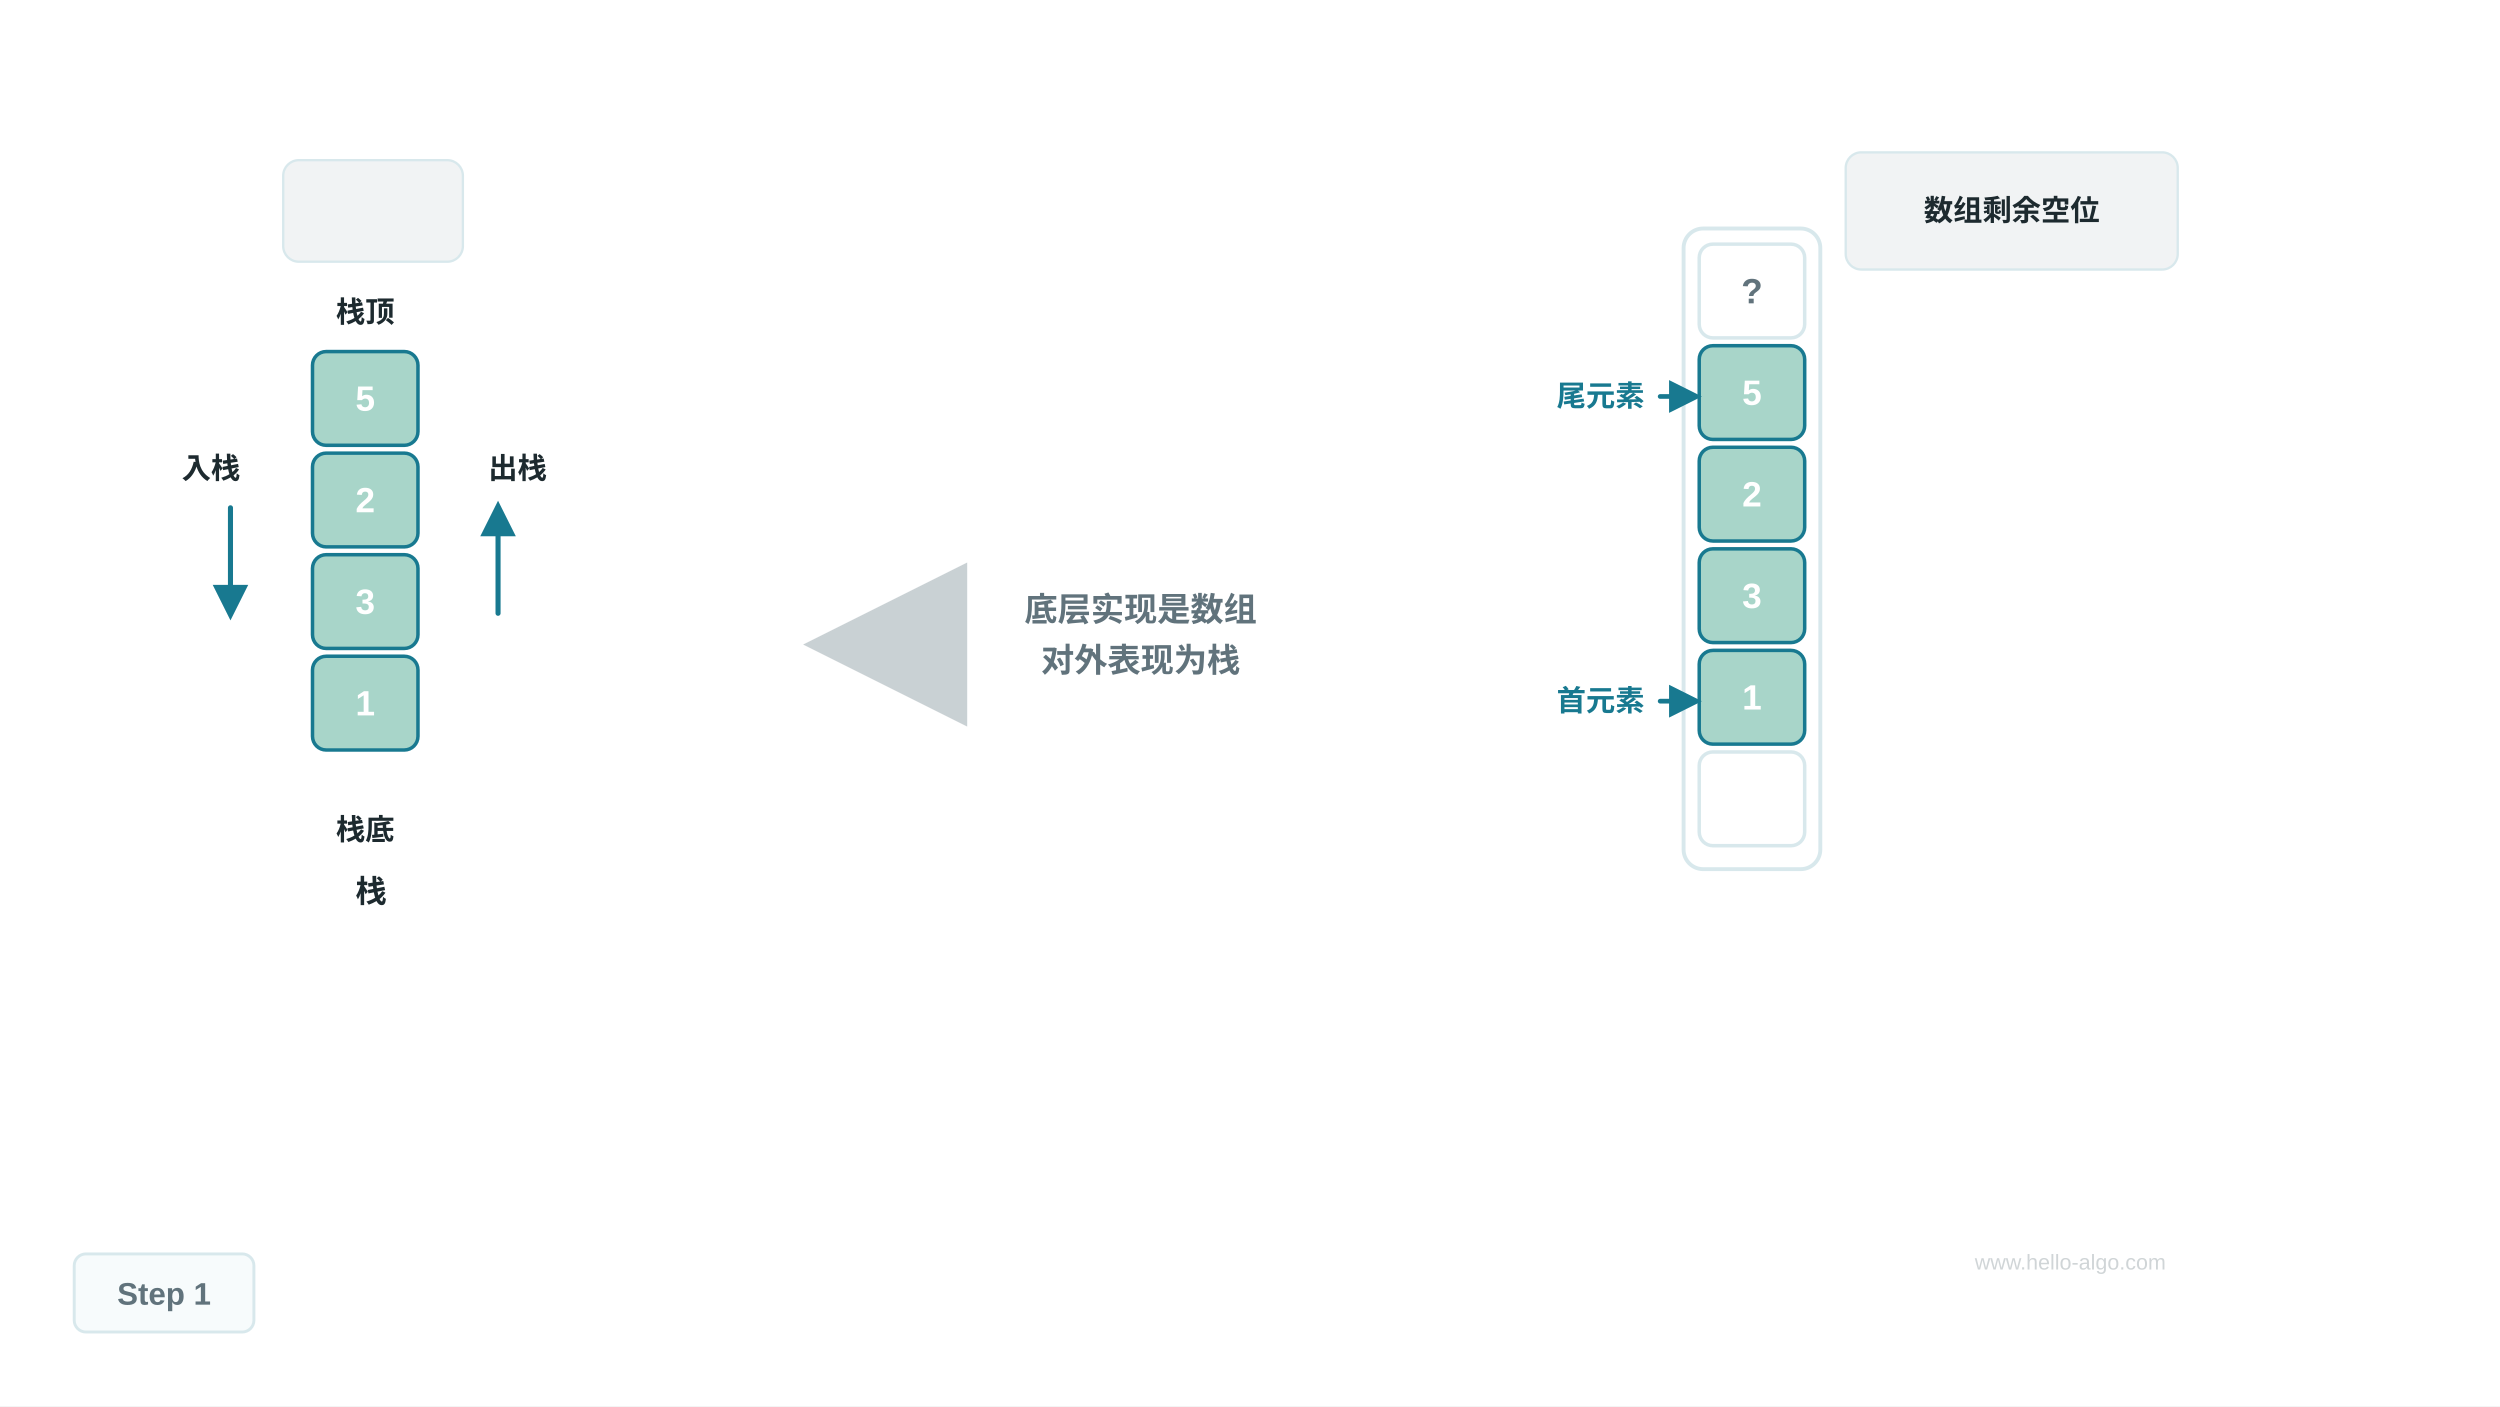
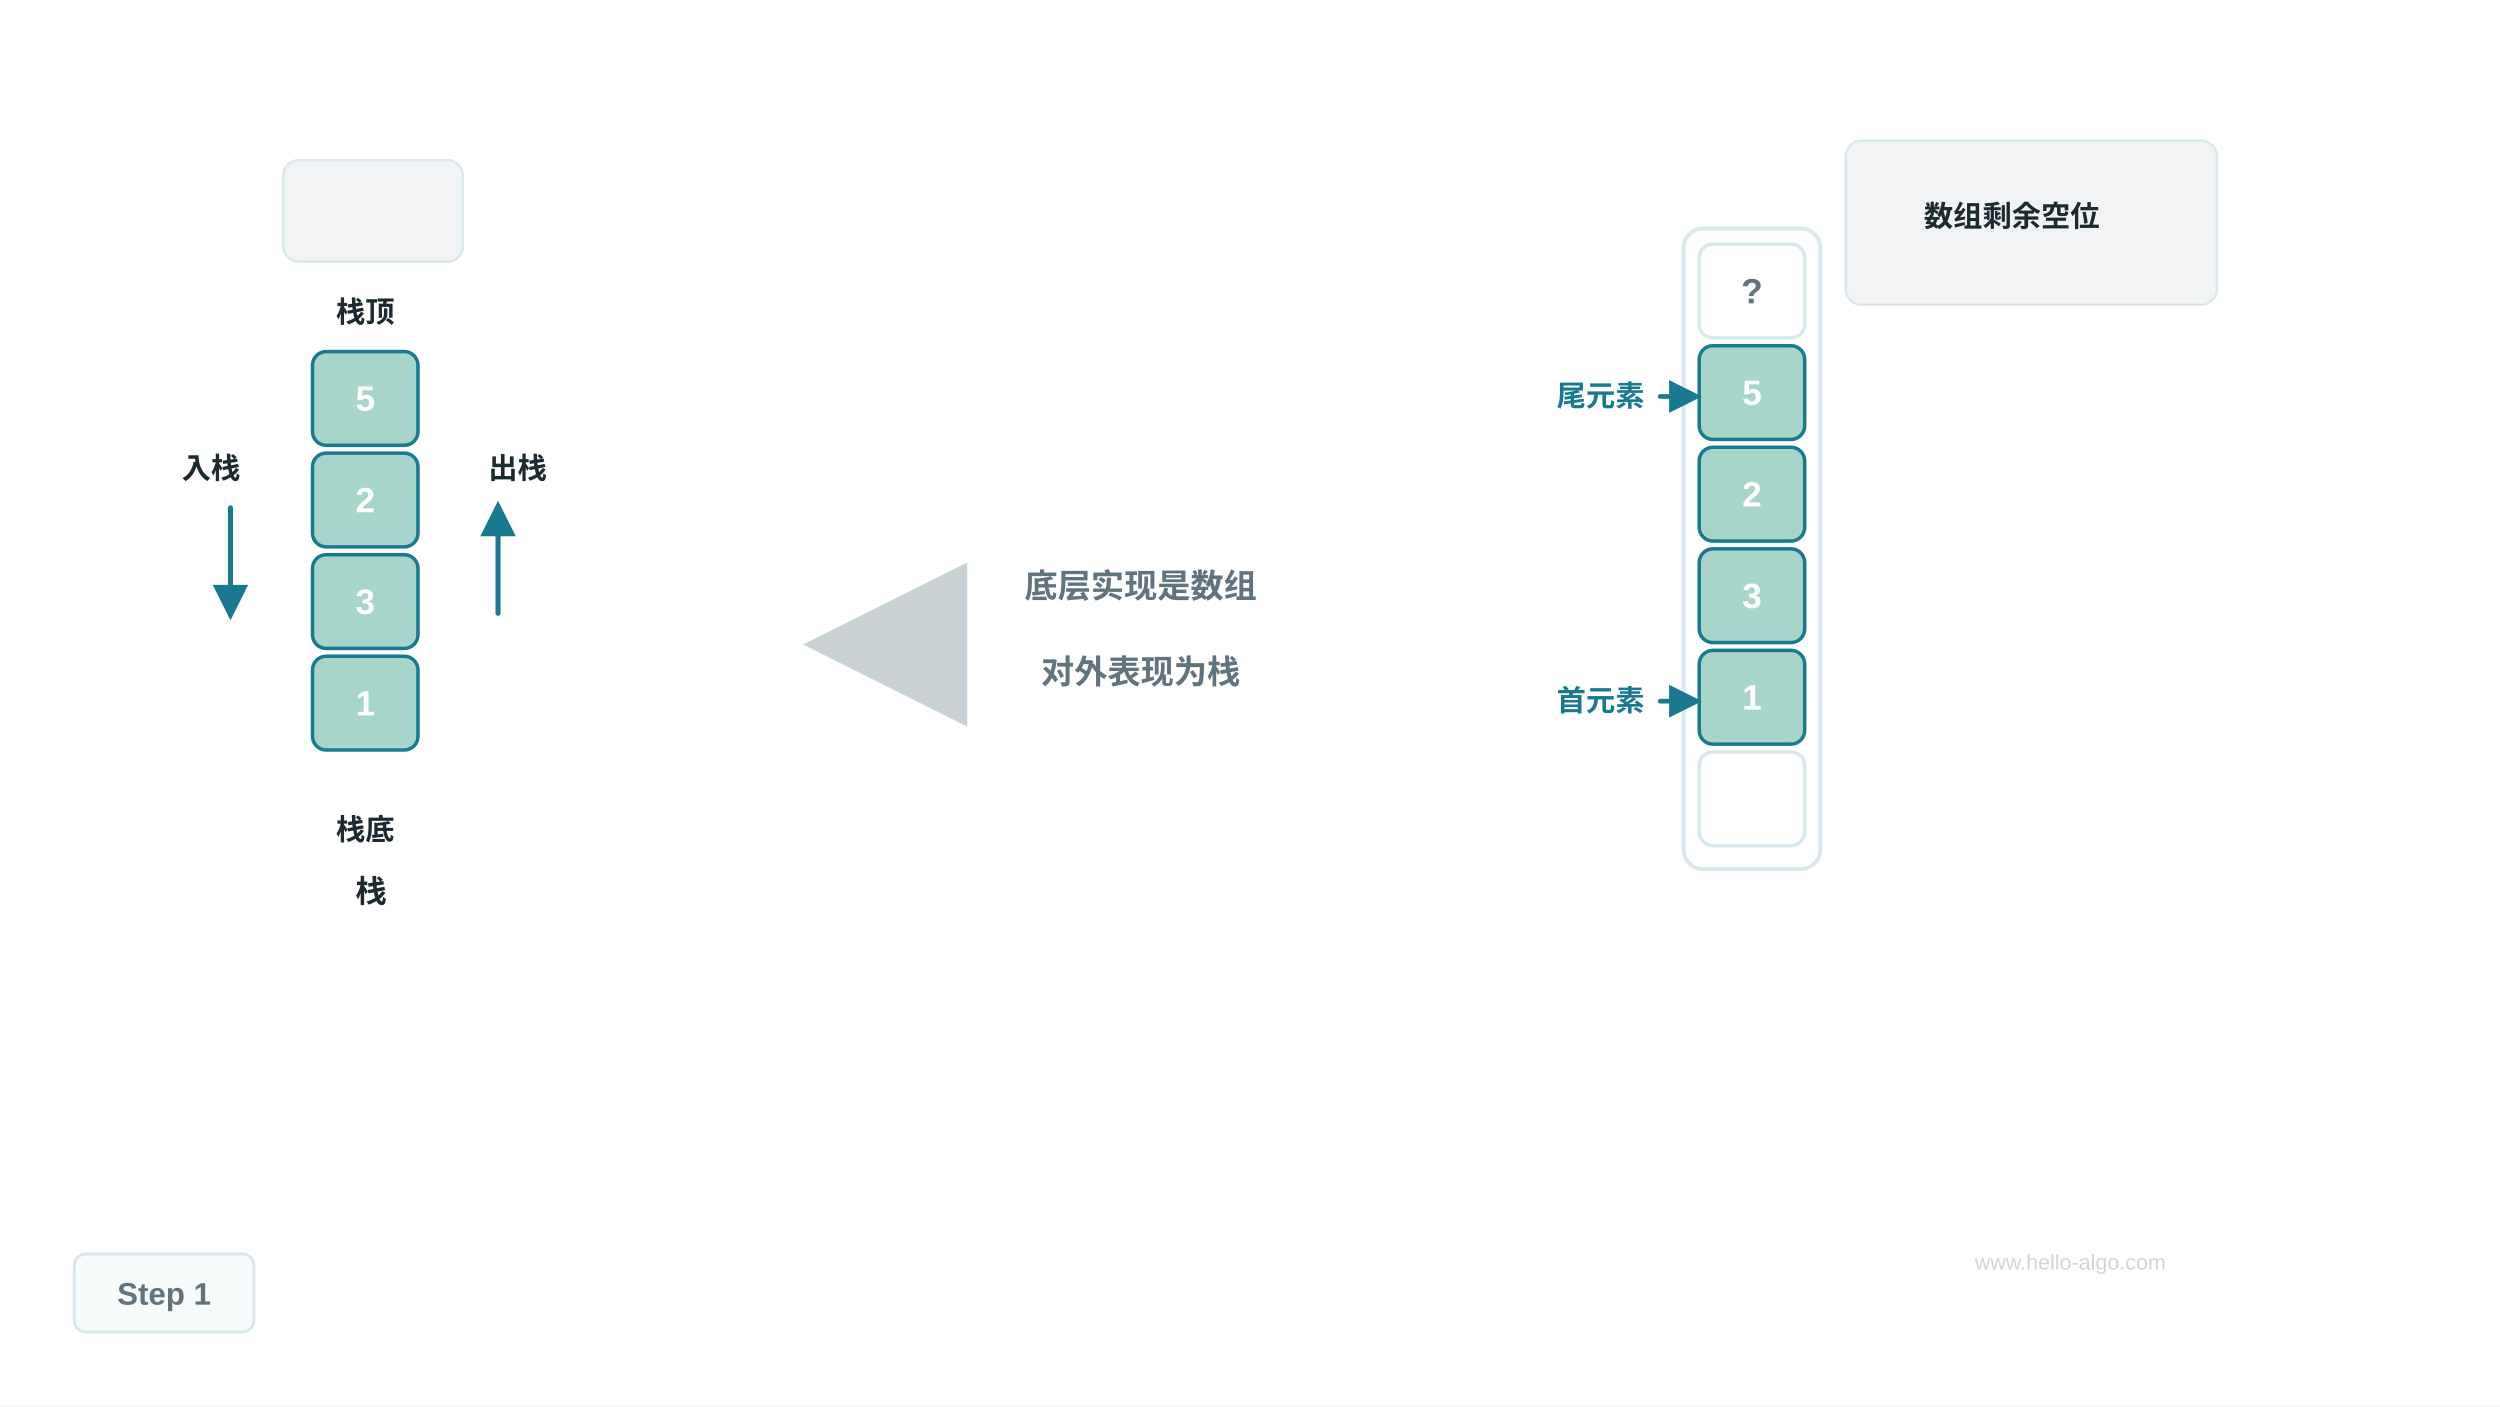
<svg xmlns="http://www.w3.org/2000/svg" viewBox="0 0 1280 720" role="img" aria-label="array stack step 1">
  <defs>
    <filter id="sh" x="-8%" y="-8%" width="116%" height="120%">
      <feDropShadow dx="0" dy="2" stdDeviation="2.5" flood-color="#187990" flood-opacity=".08" />
    </filter>
    <marker id="arrow" viewBox="0 0 10 10" refX="8" refY="5" markerWidth="7" markerHeight="7" orient="auto-start-reverse">
      <path d="M0,0 L10,5 L0,10 Z" fill="#b7c1c5" />
    </marker>
    <marker id="arrowTeal" viewBox="0 0 10 10" refX="8" refY="5" markerWidth="7" markerHeight="7" orient="auto-start-reverse">
      <path d="M0,0 L10,5 L0,10 Z" fill="#187990" />
    </marker>
  </defs>
  <rect width="1280" height="720" fill="#fff" />
  <rect x="145" y="82" width="92" height="52" rx="8" fill="#f1f3f4" stroke="#d8e8ec" stroke-width="1.2" />
  <text x="191.0" y="113.0" text-anchor="middle" font-family="'Microsoft YaHei', 'PingFang SC', Arial, sans-serif" font-size="15" font-weight="700" fill="#1d2a2f" />
  <rect x="160" y="180" width="54" height="48" rx="7" fill="#a8d5c9" stroke="#187990" stroke-width="1.8" />
  <text x="187.0" y="210.3" text-anchor="middle" font-family="'Microsoft YaHei', 'PingFang SC', Arial, sans-serif" font-size="18" font-weight="700" fill="#fff">5</text>
  <rect x="160" y="232" width="54" height="48" rx="7" fill="#a8d5c9" stroke="#187990" stroke-width="1.8" />
  <text x="187.0" y="262.3" text-anchor="middle" font-family="'Microsoft YaHei', 'PingFang SC', Arial, sans-serif" font-size="18" font-weight="700" fill="#fff">2</text>
  <rect x="160" y="284" width="54" height="48" rx="7" fill="#a8d5c9" stroke="#187990" stroke-width="1.8" />
  <text x="187.0" y="314.3" text-anchor="middle" font-family="'Microsoft YaHei', 'PingFang SC', Arial, sans-serif" font-size="18" font-weight="700" fill="#fff">3</text>
  <rect x="160" y="336" width="54" height="48" rx="7" fill="#a8d5c9" stroke="#187990" stroke-width="1.8" />
  <text x="187.0" y="366.3" text-anchor="middle" font-family="'Microsoft YaHei', 'PingFang SC', Arial, sans-serif" font-size="18" font-weight="700" fill="#fff">1</text>
  <text x="187" y="165" text-anchor="middle" font-family="'Microsoft YaHei', 'PingFang SC', Arial, sans-serif" font-size="15" font-weight="700" fill="#1d2a2f">栈顶</text>
  <text x="187" y="430" text-anchor="middle" font-family="'Microsoft YaHei', 'PingFang SC', Arial, sans-serif" font-size="15" font-weight="700" fill="#1d2a2f">栈底</text>
  <text x="108" y="245" text-anchor="middle" font-family="'Microsoft YaHei', 'PingFang SC', Arial, sans-serif" font-size="15" font-weight="700" fill="#1d2a2f">入栈</text>
  <line x1="118" y1="260" x2="118" y2="314" stroke="#187990" stroke-width="2.6" stroke-linecap="round" marker-end="url(#arrowTeal)" />
  <text x="265" y="245" text-anchor="middle" font-family="'Microsoft YaHei', 'PingFang SC', Arial, sans-serif" font-size="15" font-weight="700" fill="#1d2a2f">出栈</text>
  <line x1="255" y1="314" x2="255" y2="260" stroke="#187990" stroke-width="2.6" stroke-linecap="round" marker-end="url(#arrowTeal)" />
  <path d="M480 330 H428" stroke="#b7c1c5" stroke-width="12" stroke-linecap="round" marker-end="url(#arrow)" opacity=".75" />
-   <text x="584" y="318" text-anchor="middle" font-family="'Microsoft YaHei', 'PingFang SC', Arial, sans-serif" font-size="17" font-weight="700" fill="#61737c">底层实现是数组</text>
-   <text x="584" y="344" text-anchor="middle" font-family="'Microsoft YaHei', 'PingFang SC', Arial, sans-serif" font-size="17" font-weight="700" fill="#61737c">对外表现为栈</text>
+   <text x="584" y="306" text-anchor="middle" font-family="'Microsoft YaHei', 'PingFang SC', Arial, sans-serif" font-size="17" font-weight="700" fill="#61737c">底层实现是数组</text>
+   <text x="584" y="350" text-anchor="middle" font-family="'Microsoft YaHei', 'PingFang SC', Arial, sans-serif" font-size="17" font-weight="700" fill="#61737c">对外表现为栈</text>
  <text x="190" y="462" text-anchor="middle" font-family="'Microsoft YaHei', 'PingFang SC', Arial, sans-serif" font-size="16" font-weight="700" fill="#1d2a2f">栈</text>
  <rect x="38" y="642" width="92" height="40" rx="6" fill="#f7fbfc" stroke="#d8e8ec" stroke-width="1.5" />
  <text x="84" y="668" text-anchor="middle" font-family="'Microsoft YaHei', 'PingFang SC', Arial, sans-serif" font-size="16" font-weight="700" fill="#61737c">Step 1</text>
  <rect x="862" y="117" width="70" height="328" rx="10" fill="#fff" stroke="#d8e8ec" stroke-width="2" />
  <rect x="870" y="125" width="54" height="48" rx="7" fill="#fff" stroke="#d8e8ec" stroke-width="1.8" />
  <text x="897.0" y="155.3" text-anchor="middle" font-family="'Microsoft YaHei', 'PingFang SC', Arial, sans-serif" font-size="18" font-weight="700" fill="#61737c">?</text>
  <rect x="870" y="177" width="54" height="48" rx="7" fill="#a8d5c9" stroke="#187990" stroke-width="1.8" />
  <text x="897.0" y="207.3" text-anchor="middle" font-family="'Microsoft YaHei', 'PingFang SC', Arial, sans-serif" font-size="18" font-weight="700" fill="#fff">5</text>
  <rect x="870" y="229" width="54" height="48" rx="7" fill="#a8d5c9" stroke="#187990" stroke-width="1.8" />
  <text x="897.0" y="259.3" text-anchor="middle" font-family="'Microsoft YaHei', 'PingFang SC', Arial, sans-serif" font-size="18" font-weight="700" fill="#fff">2</text>
  <rect x="870" y="281" width="54" height="48" rx="7" fill="#a8d5c9" stroke="#187990" stroke-width="1.8" />
  <text x="897.0" y="311.3" text-anchor="middle" font-family="'Microsoft YaHei', 'PingFang SC', Arial, sans-serif" font-size="18" font-weight="700" fill="#fff">3</text>
  <rect x="870" y="333" width="54" height="48" rx="7" fill="#a8d5c9" stroke="#187990" stroke-width="1.8" />
  <text x="897.0" y="363.3" text-anchor="middle" font-family="'Microsoft YaHei', 'PingFang SC', Arial, sans-serif" font-size="18" font-weight="700" fill="#fff">1</text>
  <rect x="870" y="385" width="54" height="48" rx="7" fill="#fff" stroke="#d8e8ec" stroke-width="1.8" />
  <text x="897.0" y="415.3" text-anchor="middle" font-family="'Microsoft YaHei', 'PingFang SC', Arial, sans-serif" font-size="18" font-weight="700" fill="#61737c" />
  <text x="842" y="208" text-anchor="end" font-family="'Microsoft YaHei', 'PingFang SC', Arial, sans-serif" font-size="15" font-weight="700" fill="#187990">尾元素</text>
  <line x1="850" y1="203" x2="868" y2="203" stroke="#187990" stroke-width="2.4" stroke-linecap="round" marker-end="url(#arrowTeal)" />
  <text x="842" y="364" text-anchor="end" font-family="'Microsoft YaHei', 'PingFang SC', Arial, sans-serif" font-size="15" font-weight="700" fill="#187990">首元素</text>
  <line x1="850" y1="359" x2="868" y2="359" stroke="#187990" stroke-width="2.4" stroke-linecap="round" marker-end="url(#arrowTeal)" />
-   <rect x="945" y="78" width="170" height="60" rx="8" fill="#f1f3f4" stroke="#d8e8ec" stroke-width="1.2" />
-   <text x="1030.0" y="113.0" text-anchor="middle" font-family="'Microsoft YaHei', 'PingFang SC', Arial, sans-serif" font-size="15" font-weight="700" fill="#1d2a2f">数组剩余空位</text>
+   <rect x="945" y="72" width="190" height="84" rx="8" fill="#f1f3f4" stroke="#d8e8ec" stroke-width="1.2" />
+   <text x="1030.0" y="116.0" text-anchor="middle" font-family="'Microsoft YaHei', 'PingFang SC', Arial, sans-serif" font-size="15" font-weight="700" fill="#1d2a2f">数组剩余空位</text>
  <text x="1060" y="650" text-anchor="middle" font-family="'Microsoft YaHei', 'PingFang SC', Arial, sans-serif" font-size="11" font-weight="500" fill="#d0d5d7">www.hello-algo.com</text>
</svg>
